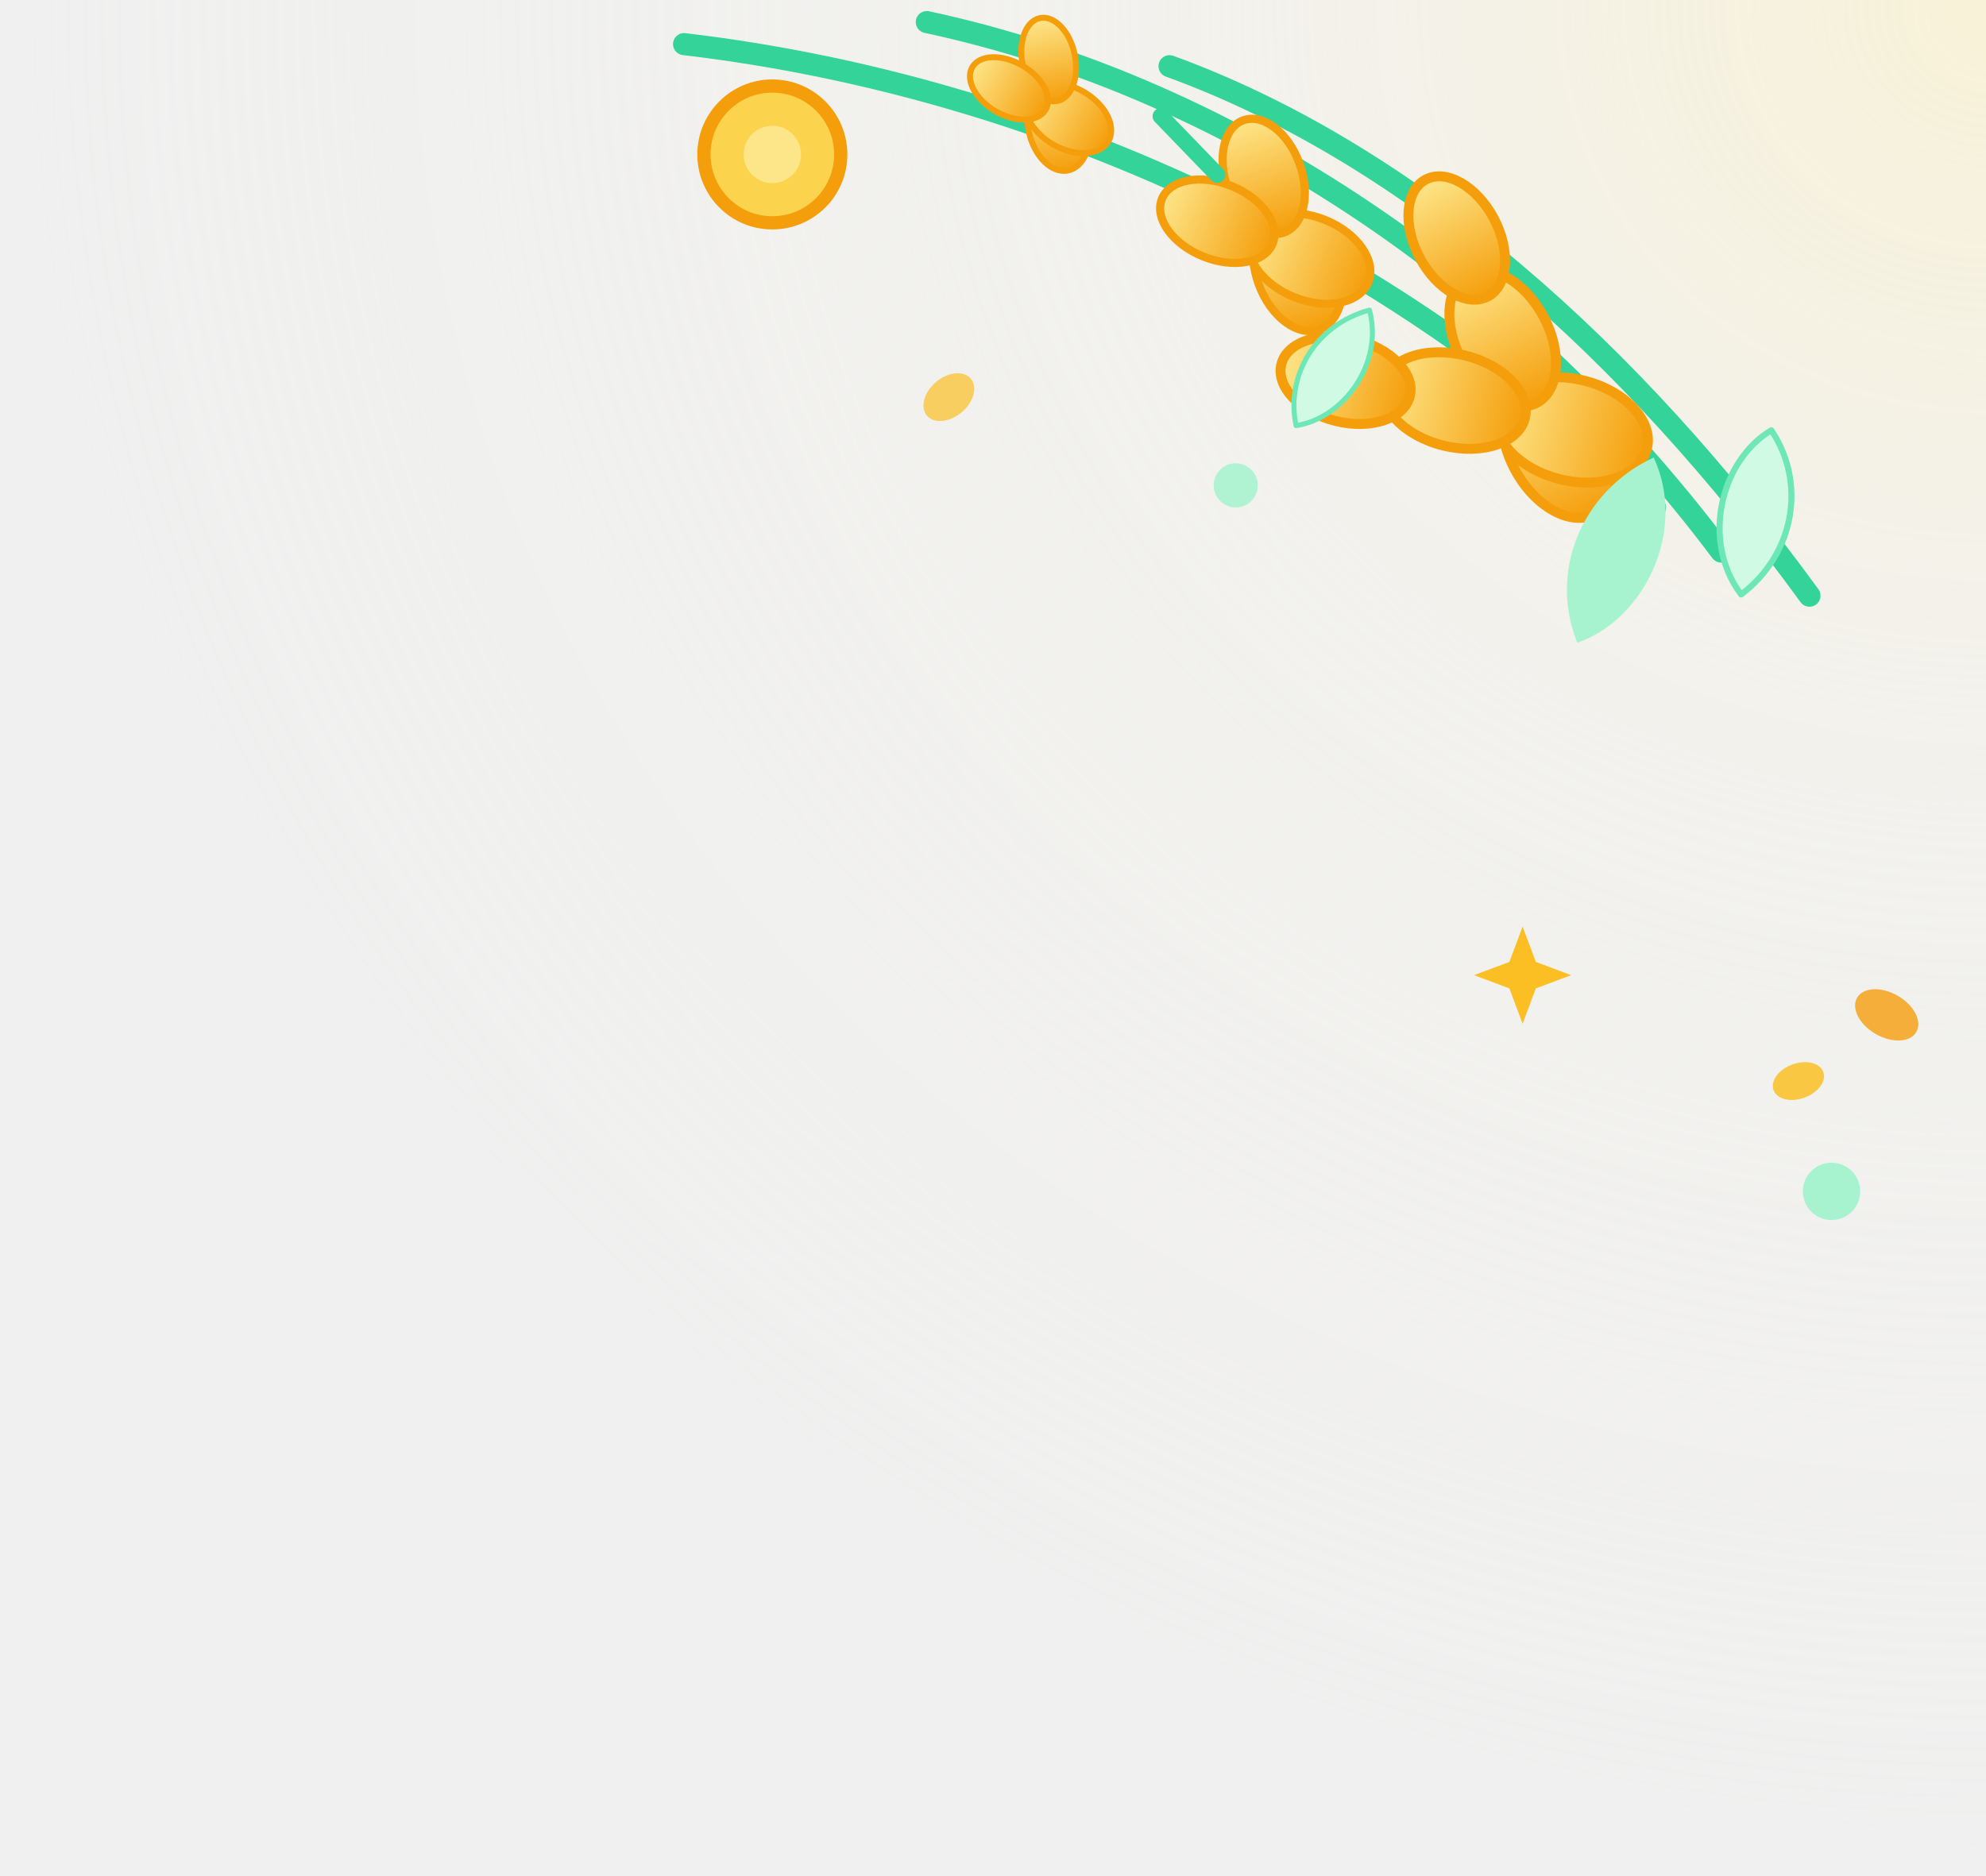
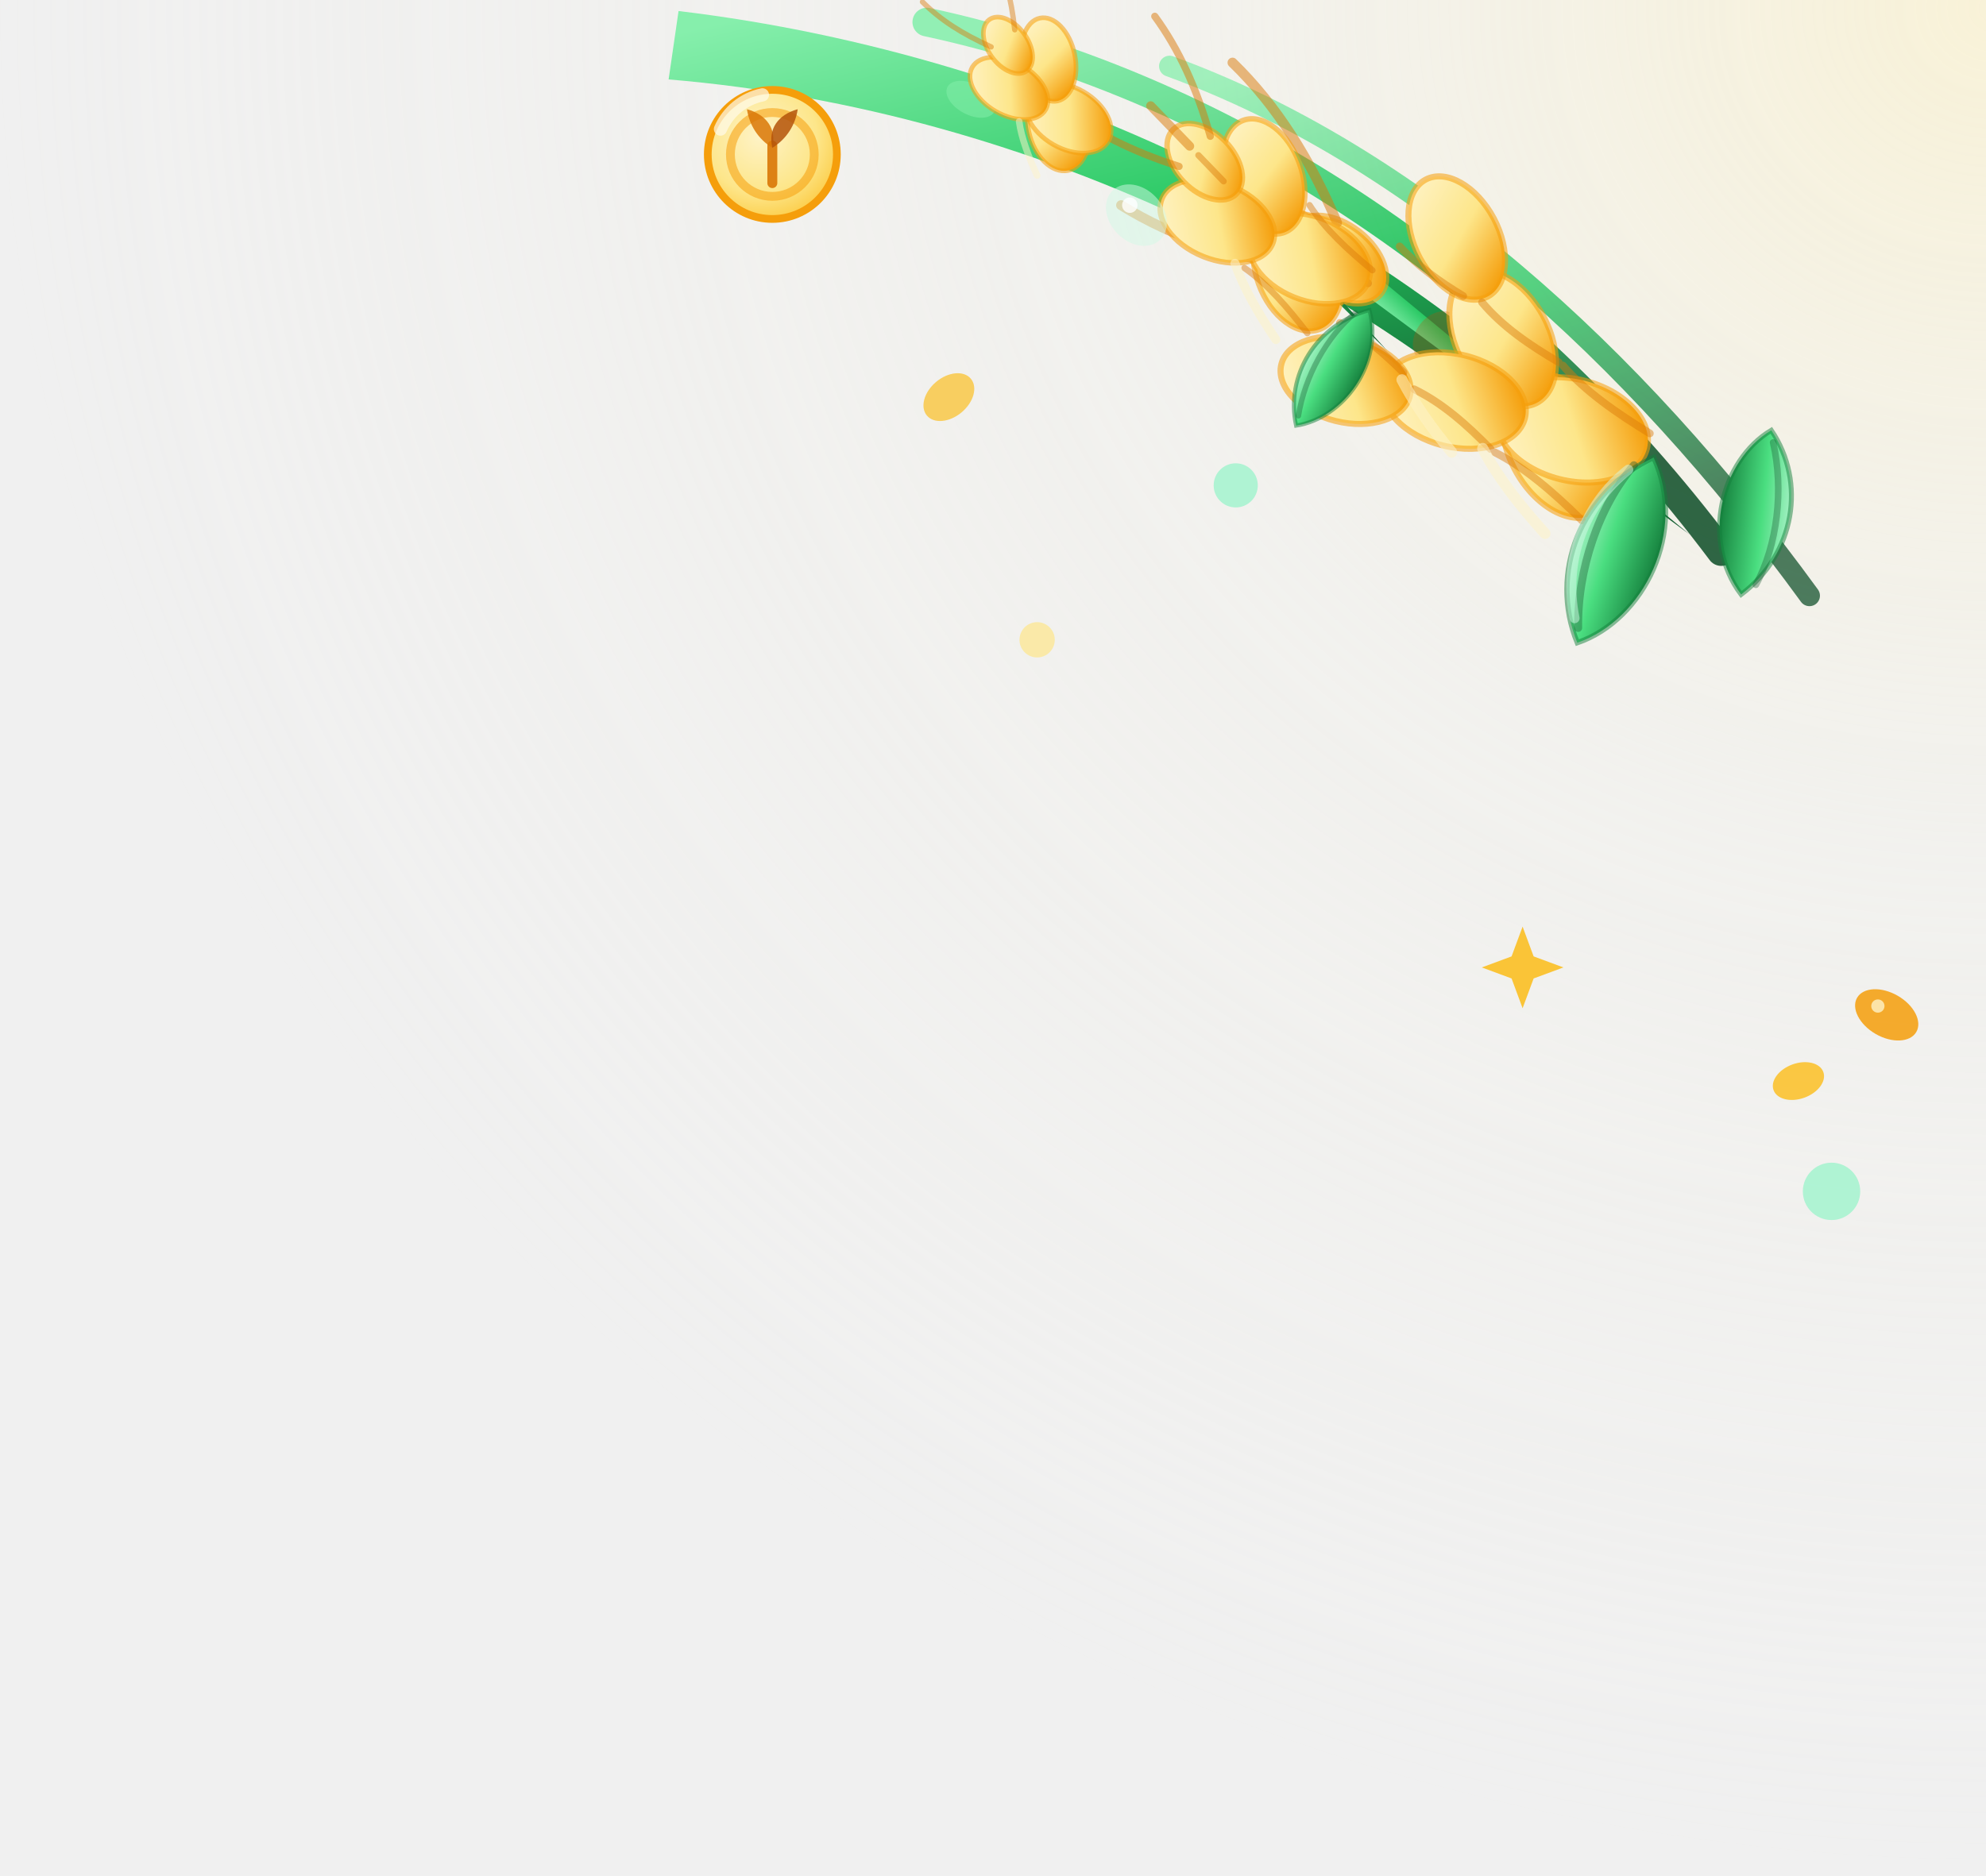
<svg xmlns="http://www.w3.org/2000/svg" viewBox="0 0 180 170" preserveAspectRatio="xMaxYMin meet">
  <defs>
    <radialGradient id="w-gd" cx="1" cy="0" r="1">
      <stop offset="0" stop-color="#FEF3C7" stop-opacity=".6" />
      <stop offset=".45" stop-color="#F7F5E8" stop-opacity=".26" />
      <stop offset="1" stop-color="#F7F5E8" stop-opacity="0" />
    </radialGradient>
-     <linearGradient id="gr-gd" x1="0" y1="0" x2="0" y2="1">
-       <stop offset="0" stop-color="#FDE68A" />
+     <linearGradient id="st-gd" x1=".1" y1="0" x2=".55" y2="1">
+       <stop offset="0" stop-color="#86EFAC" />
+       <stop offset=".52" stop-color="#22C55E" />
+       <stop offset="1" stop-color="#14532D" />
+     </linearGradient>
+     <linearGradient id="gr-gd" x1=".2" y1="0" x2=".6" y2="1">
+       <stop offset="0" stop-color="#FEF3C7" />
+       <stop offset=".55" stop-color="#FDE68A" />
      <stop offset="1" stop-color="#F59E0B" />
    </linearGradient>
+     <linearGradient id="lf-gd" x1=".05" y1="0" x2=".55" y2="1">
+       <stop offset="0" stop-color="#D1FAE5" />
+       <stop offset=".5" stop-color="#4ADE80" />
+       <stop offset="1" stop-color="#15803D" />
+     </linearGradient>
+     <radialGradient id="ck-gd" cx=".4" cy=".35" r=".85">
+       <stop offset="0" stop-color="#FEF3C7" />
+       <stop offset=".55" stop-color="#FDE68A" />
+       <stop offset="1" stop-color="#FBBF24" />
+     </radialGradient>
  </defs>
  <rect width="180" height="170" fill="url(#w-gd)" />
-   <g fill="none" stroke="#34D399" stroke-width="2" stroke-linecap="round">
-     <path d="M62 4C96 8 128 24 150 46" />
-     <path d="M84 2C112 8 138 26 156 50" />
-     <path d="M106 6C128 14 148 32 164 54" />
-   </g>
-   <g stroke-linejoin="round">
-     <g transform="translate(150 46) rotate(-52)">
-       <g fill="url(#gr-gd)" stroke="#F59E0B" stroke-width=".9">
-         <ellipse cx="-5" cy="-9" rx="4.6" ry="7" transform="rotate(24)" />
-         <ellipse cx="5" cy="-9" rx="4.6" ry="7" transform="rotate(-24)" />
-         <ellipse cx="-5" cy="-20" rx="4.2" ry="6.6" transform="rotate(24)" />
-         <ellipse cx="5" cy="-20" rx="4.2" ry="6.6" transform="rotate(-24)" />
-         <ellipse cx="-4.4" cy="-30" rx="3.8" ry="6" transform="rotate(24)" />
-         <ellipse cx="4.4" cy="-30" rx="3.8" ry="6" transform="rotate(-24)" />
-       </g>
-       <path d="M0 -34L0 -44" stroke="#34D399" stroke-width="2" stroke-linecap="round" />
-       <path d="M0 0C7-9 20-11 30-4C23 6 8 7 0 0Z" transform="translate(-14 2) rotate(-8) scale(.6)" fill="#A7F3D0" />
-       <path d="M0 0C7-9 20-11 30-4C23 6 8 7 0 0Z" transform="translate(12 4) rotate(160) scale(.5)" fill="#D1FAE5" stroke="#6EE7B7" stroke-width="1.1" />
+   <path d="M61.5 1C95 5 128 21 150 45.6L147.4 47.8C125.5 25.8 94 10 60.6 7.2Z" fill="url(#st-gd)" />
+   <ellipse cx="88" cy="9" rx="2.4" ry="1.4" transform="rotate(28 88 9)" fill="#86EFAC" opacity=".5" />
+   <ellipse cx="116" cy="21.5" rx="2.1" ry="1.3" transform="rotate(42 116 21.5)" fill="#86EFAC" opacity=".4" />
+   <path d="M84 2C112 8 138 26 156 50" fill="none" stroke="url(#st-gd)" stroke-width="2.6" stroke-linecap="round" opacity=".88" />
+   <path d="M106 6C128 14 148 32 164 54" fill="none" stroke="url(#st-gd)" stroke-width="1.9" stroke-linecap="round" opacity=".75" />
+   <g transform="translate(150 46) rotate(-52)">
+     <path d="M0 4L-1.1-37L1.1-37Z" fill="url(#st-gd)" />
+     <g fill="#B45309" opacity=".28">
+       <ellipse cx="0" cy="-14" rx="3" ry="2.2" />
+       <ellipse cx="0" cy="-25" rx="2.6" ry="2" />
+       <ellipse cx="0" cy="-33.5" rx="2" ry="1.6" />
    </g>
-     <g transform="translate(124 30) rotate(-44) scale(.82)">
-       <g fill="url(#gr-gd)" stroke="#F59E0B" stroke-width=".9">
-         <ellipse cx="-5" cy="-9" rx="4.6" ry="7" transform="rotate(24)" />
-         <ellipse cx="5" cy="-9" rx="4.6" ry="7" transform="rotate(-24)" />
-         <ellipse cx="-5" cy="-20" rx="4.2" ry="6.6" transform="rotate(24)" />
-         <ellipse cx="5" cy="-20" rx="4.2" ry="6.6" transform="rotate(-24)" />
-       </g>
-       <path d="M0 -24L0 -33" stroke="#34D399" stroke-width="1.8" stroke-linecap="round" />
-       <path d="M0 0C7-9 20-11 30-4C23 6 8 7 0 0Z" transform="translate(-13 2) rotate(-6) scale(.5)" fill="#D1FAE5" stroke="#6EE7B7" stroke-width="1.1" />
+     <g stroke="#F59E0B" stroke-width=".55" stroke-opacity=".55">
+       <ellipse cx="-5" cy="-9" rx="4.6" ry="7" transform="rotate(24)" fill="url(#gr-gd)" />
+       <ellipse cx="5" cy="-9" rx="4.6" ry="7" transform="rotate(-24)" fill="url(#gr-gd)" />
+       <ellipse cx="-5" cy="-20" rx="4.2" ry="6.6" transform="rotate(24)" fill="url(#gr-gd)" />
+       <ellipse cx="5" cy="-20" rx="4.2" ry="6.6" transform="rotate(-24)" fill="url(#gr-gd)" />
+       <ellipse cx="-4.4" cy="-30" rx="3.8" ry="6" transform="rotate(24)" fill="url(#gr-gd)" />
+       <ellipse cx="4.4" cy="-30" rx="3.8" ry="6" transform="rotate(-24)" fill="url(#gr-gd)" />
+       <ellipse cx="0" cy="-36.5" rx="3.2" ry="5" fill="url(#gr-gd)" />
    </g>
-     <g transform="translate(100 16) rotate(-36) scale(.6)">
-       <g fill="url(#gr-gd)" stroke="#F59E0B" stroke-width=".9">
-         <ellipse cx="-5" cy="-9" rx="4.6" ry="7" transform="rotate(24)" />
-         <ellipse cx="5" cy="-9" rx="4.6" ry="7" transform="rotate(-24)" />
-         <ellipse cx="-4.4" cy="-19" rx="4" ry="6.4" transform="rotate(24)" />
-         <ellipse cx="4.4" cy="-19" rx="4" ry="6.4" transform="rotate(-24)" />
-       </g>
+     <g fill="none" stroke="#D97706" stroke-width=".7" opacity=".45" stroke-linecap="round">
+       <path d="M-5-4.5C-4.6-8-4.4-11.5-5-14.5" />
+       <path d="M5-4.5C4.6-8 4.4-11.5 5-14.5" />
+       <path d="M-5-15C-4.6-18-4.4-21-5-23.8" />
+       <path d="M5-15C4.6-18 4.4-21 5-23.8" />
+       <path d="M-4.4-25.5C-4.1-28-4-30.4-4.4-32.8" />
+       <path d="M4.4-25.5C4.1-28 4-30.4 4.4-32.8" />
+       <path d="M0-33C0-34.6 0-36 0-37.4" />
+     </g>
+     <g fill="none" stroke="#FEF3C7" stroke-width="1" opacity=".55" stroke-linecap="round">
+       <path d="M-8-6.4C-7.4-9.8-6.6-13-5.4-15.6" />
+       <path d="M-7.4-17.6C-6.8-20.4-6-23-5-25.2" />
+     </g>
+     <g fill="none" stroke="#D97706" stroke-linecap="round" opacity=".5">
+       <path d="M-2.6-38.6C-5.6-44-7.6-49.4-8.2-55" stroke-width=".9" />
+       <path d="M2.6-38.6C5.6-44 7.6-49.4 8.2-55" stroke-width=".9" />
+       <path d="M0-39.5L0-47" stroke-width="1.1" />
+     </g>
+     <g transform="translate(-14 2) rotate(-8) scale(.6)">
+       <path d="M0 0C7-9 20-11 30-4C23 6 8 7 0 0Z" fill="url(#lf-gd)" stroke="#15803D" stroke-width=".8" stroke-opacity=".5" />
+       <path d="M2-1C9.5-5.5 19.5-7.5 27.5-6" fill="none" stroke="#14532D" stroke-width="1.2" opacity=".38" stroke-linecap="round" />
+       <path d="M3-2.2C9.5-8 18.5-9.6 26.5-6.4" fill="none" stroke="#D1FAE5" stroke-width="1.5" opacity=".5" stroke-linecap="round" />
+     </g>
+     <g transform="translate(12 4) rotate(160) scale(.5)">
+       <path d="M0 0C7-9 20-11 30-4C23 6 8 7 0 0Z" fill="url(#lf-gd)" stroke="#15803D" stroke-width=".9" stroke-opacity=".5" />
+       <path d="M2-1C9.5-5.5 19.5-7.5 27.5-6" fill="none" stroke="#14532D" stroke-width="1.2" opacity=".35" stroke-linecap="round" />
    </g>
  </g>
-   <circle cx="70" cy="14" r="6.2" fill="#FCD34D" stroke="#F59E0B" stroke-width="1.2" />
-   <circle cx="70" cy="14" r="2.6" fill="#FDE68A" />
+   <g transform="translate(124 30) rotate(-44) scale(.82)">
+     <path d="M0 3L-.9-27L.9-27Z" fill="url(#st-gd)" />
+     <g fill="#B45309" opacity=".24">
+       <ellipse cx="0" cy="-13.5" rx="2.6" ry="1.9" />
+     </g>
+     <g stroke="#F59E0B" stroke-width=".6" stroke-opacity=".55">
+       <ellipse cx="-5" cy="-9" rx="4.6" ry="7" transform="rotate(24)" fill="url(#gr-gd)" />
+       <ellipse cx="5" cy="-9" rx="4.6" ry="7" transform="rotate(-24)" fill="url(#gr-gd)" />
+       <ellipse cx="-5" cy="-20" rx="4.2" ry="6.6" transform="rotate(24)" fill="url(#gr-gd)" />
+       <ellipse cx="5" cy="-20" rx="4.2" ry="6.6" transform="rotate(-24)" fill="url(#gr-gd)" />
+       <ellipse cx="0" cy="-26" rx="3.2" ry="5" fill="url(#gr-gd)" />
+     </g>
+     <g fill="none" stroke="#D97706" stroke-width=".7" opacity=".45" stroke-linecap="round">
+       <path d="M-5-4.5C-4.6-8-4.4-11.5-5-14.5" />
+       <path d="M5-4.5C4.6-8 4.4-11.5 5-14.5" />
+       <path d="M0-23C0-24.4 0-25.8 0-27" />
+     </g>
+     <path d="M-8-6.4C-7.4-9.8-6.6-13-5.4-15.6" fill="none" stroke="#FEF3C7" stroke-width="1" opacity=".55" stroke-linecap="round" />
+     <g fill="none" stroke="#D97706" stroke-linecap="round" opacity=".5">
+       <path d="M-2.4-27.6C-5-32.4-6.6-37-7.2-41.4" stroke-width=".8" />
+       <path d="M2.4-27.6C5-32.4 6.6-37 7.2-41.4" stroke-width=".8" />
+       <path d="M0-28.4L0-34.6" stroke-width="1" />
+     </g>
+     <g transform="translate(-13 2) rotate(-6) scale(.5)">
+       <path d="M0 0C7-9 20-11 30-4C23 6 8 7 0 0Z" fill="url(#lf-gd)" stroke="#15803D" stroke-width=".9" stroke-opacity=".5" />
+       <path d="M2-1C9.5-5.5 19.5-7.5 27.5-6" fill="none" stroke="#14532D" stroke-width="1.2" opacity=".35" stroke-linecap="round" />
+     </g>
+   </g>
+   <g transform="translate(100 16) rotate(-36) scale(.6)">
+     <g stroke="#F59E0B" stroke-width=".7" stroke-opacity=".55">
+       <ellipse cx="-5" cy="-9" rx="4.6" ry="7" transform="rotate(24)" fill="url(#gr-gd)" />
+       <ellipse cx="5" cy="-9" rx="4.6" ry="7" transform="rotate(-24)" fill="url(#gr-gd)" />
+       <ellipse cx="-4.4" cy="-19" rx="4" ry="6.4" transform="rotate(24)" fill="url(#gr-gd)" />
+       <ellipse cx="4.4" cy="-19" rx="4" ry="6.4" transform="rotate(-24)" fill="url(#gr-gd)" />
+       <ellipse cx="0" cy="-24.5" rx="3" ry="4.8" fill="url(#gr-gd)" />
+     </g>
+     <path d="M-8-6C-7.4-9-6.6-12-5.4-14.2" fill="none" stroke="#FEF3C7" stroke-width="1" opacity=".5" stroke-linecap="round" />
+     <g fill="none" stroke="#D97706" stroke-linecap="round" opacity=".45">
+       <path d="M-2.2-25.8C-4.6-30-6-33.6-6.6-37.4" stroke-width=".8" />
+       <path d="M2.2-25.8C4.6-30 6-33.6 6.6-37.4" stroke-width=".8" />
+     </g>
+   </g>
+   <ellipse cx="103" cy="19.5" rx="2.4" ry="3.1" transform="rotate(-44 103 19.5)" fill="#D1FAE5" opacity=".5" />
+   <circle cx="102.4" cy="18.6" r=".7" fill="#FFFFFF" opacity=".8" />
+   <g transform="translate(70 14)">
+     <circle r="6.2" fill="#F59E0B" />
+     <circle r="5.5" fill="url(#ck-gd)" />
+     <circle r="3.8" fill="none" stroke="#F59E0B" stroke-width=".8" opacity=".55" />
+     <path d="M0 2.6L0-.8" stroke="#D97706" stroke-width=".9" stroke-linecap="round" opacity=".9" />
+     <path d="M0-.6C-1.3-1.4-2.1-2.7-2.3-4.1C-.5-3.6.4-2.3 0-.6Z" fill="#D97706" opacity=".85" />
+     <path d="M0-.6C1.3-1.4 2.1-2.7 2.3-4.1C.5-3.6-.4-2.3 0-.6Z" fill="#B45309" opacity=".85" />
+     <path d="M-4.7-2.3A5.3 5.3 0 0 1-.9-5.4" fill="none" stroke="#FFFBEB" stroke-width="1.2" stroke-linecap="round" opacity=".7" />
+   </g>
  <g>
-     <ellipse cx="171" cy="92" rx="3.1" ry="2" transform="rotate(30 171 92)" fill="#F59E0B" opacity=".8" />
+     <ellipse cx="171" cy="92" rx="3.1" ry="2" transform="rotate(30 171 92)" fill="#F59E0B" opacity=".85" />
+     <circle cx="170.2" cy="91.2" r=".6" fill="#FEF3C7" opacity=".8" />
    <ellipse cx="163" cy="98" rx="2.4" ry="1.6" transform="rotate(-20 163 98)" fill="#FBBF24" opacity=".85" />
    <ellipse cx="86" cy="36" rx="2.6" ry="1.8" transform="rotate(-40 86 36)" fill="#FBBF24" opacity=".7" />
-     <circle cx="166" cy="108" r="2.6" fill="#A7F3D0" />
+     <circle cx="166" cy="108" r="2.6" fill="#A7F3D0" opacity=".9" />
    <circle cx="112" cy="44" r="2" fill="#A7F3D0" opacity=".9" />
-     <path d="M138 84l1.2 3.2 3.2 1.2-3.2 1.2-1.2 3.2-1.2-3.2-3.2-1.2 3.2-1.2z" fill="#FBBF24" />
+     <circle cx="94" cy="58" r="1.6" fill="#FDE68A" opacity=".7" />
+     <path d="M138 84l1 2.7 2.7 1-2.7 1-1 2.7-1-2.7-2.7-1 2.7-1z" fill="#FBBF24" opacity=".9" />
  </g>
</svg>
